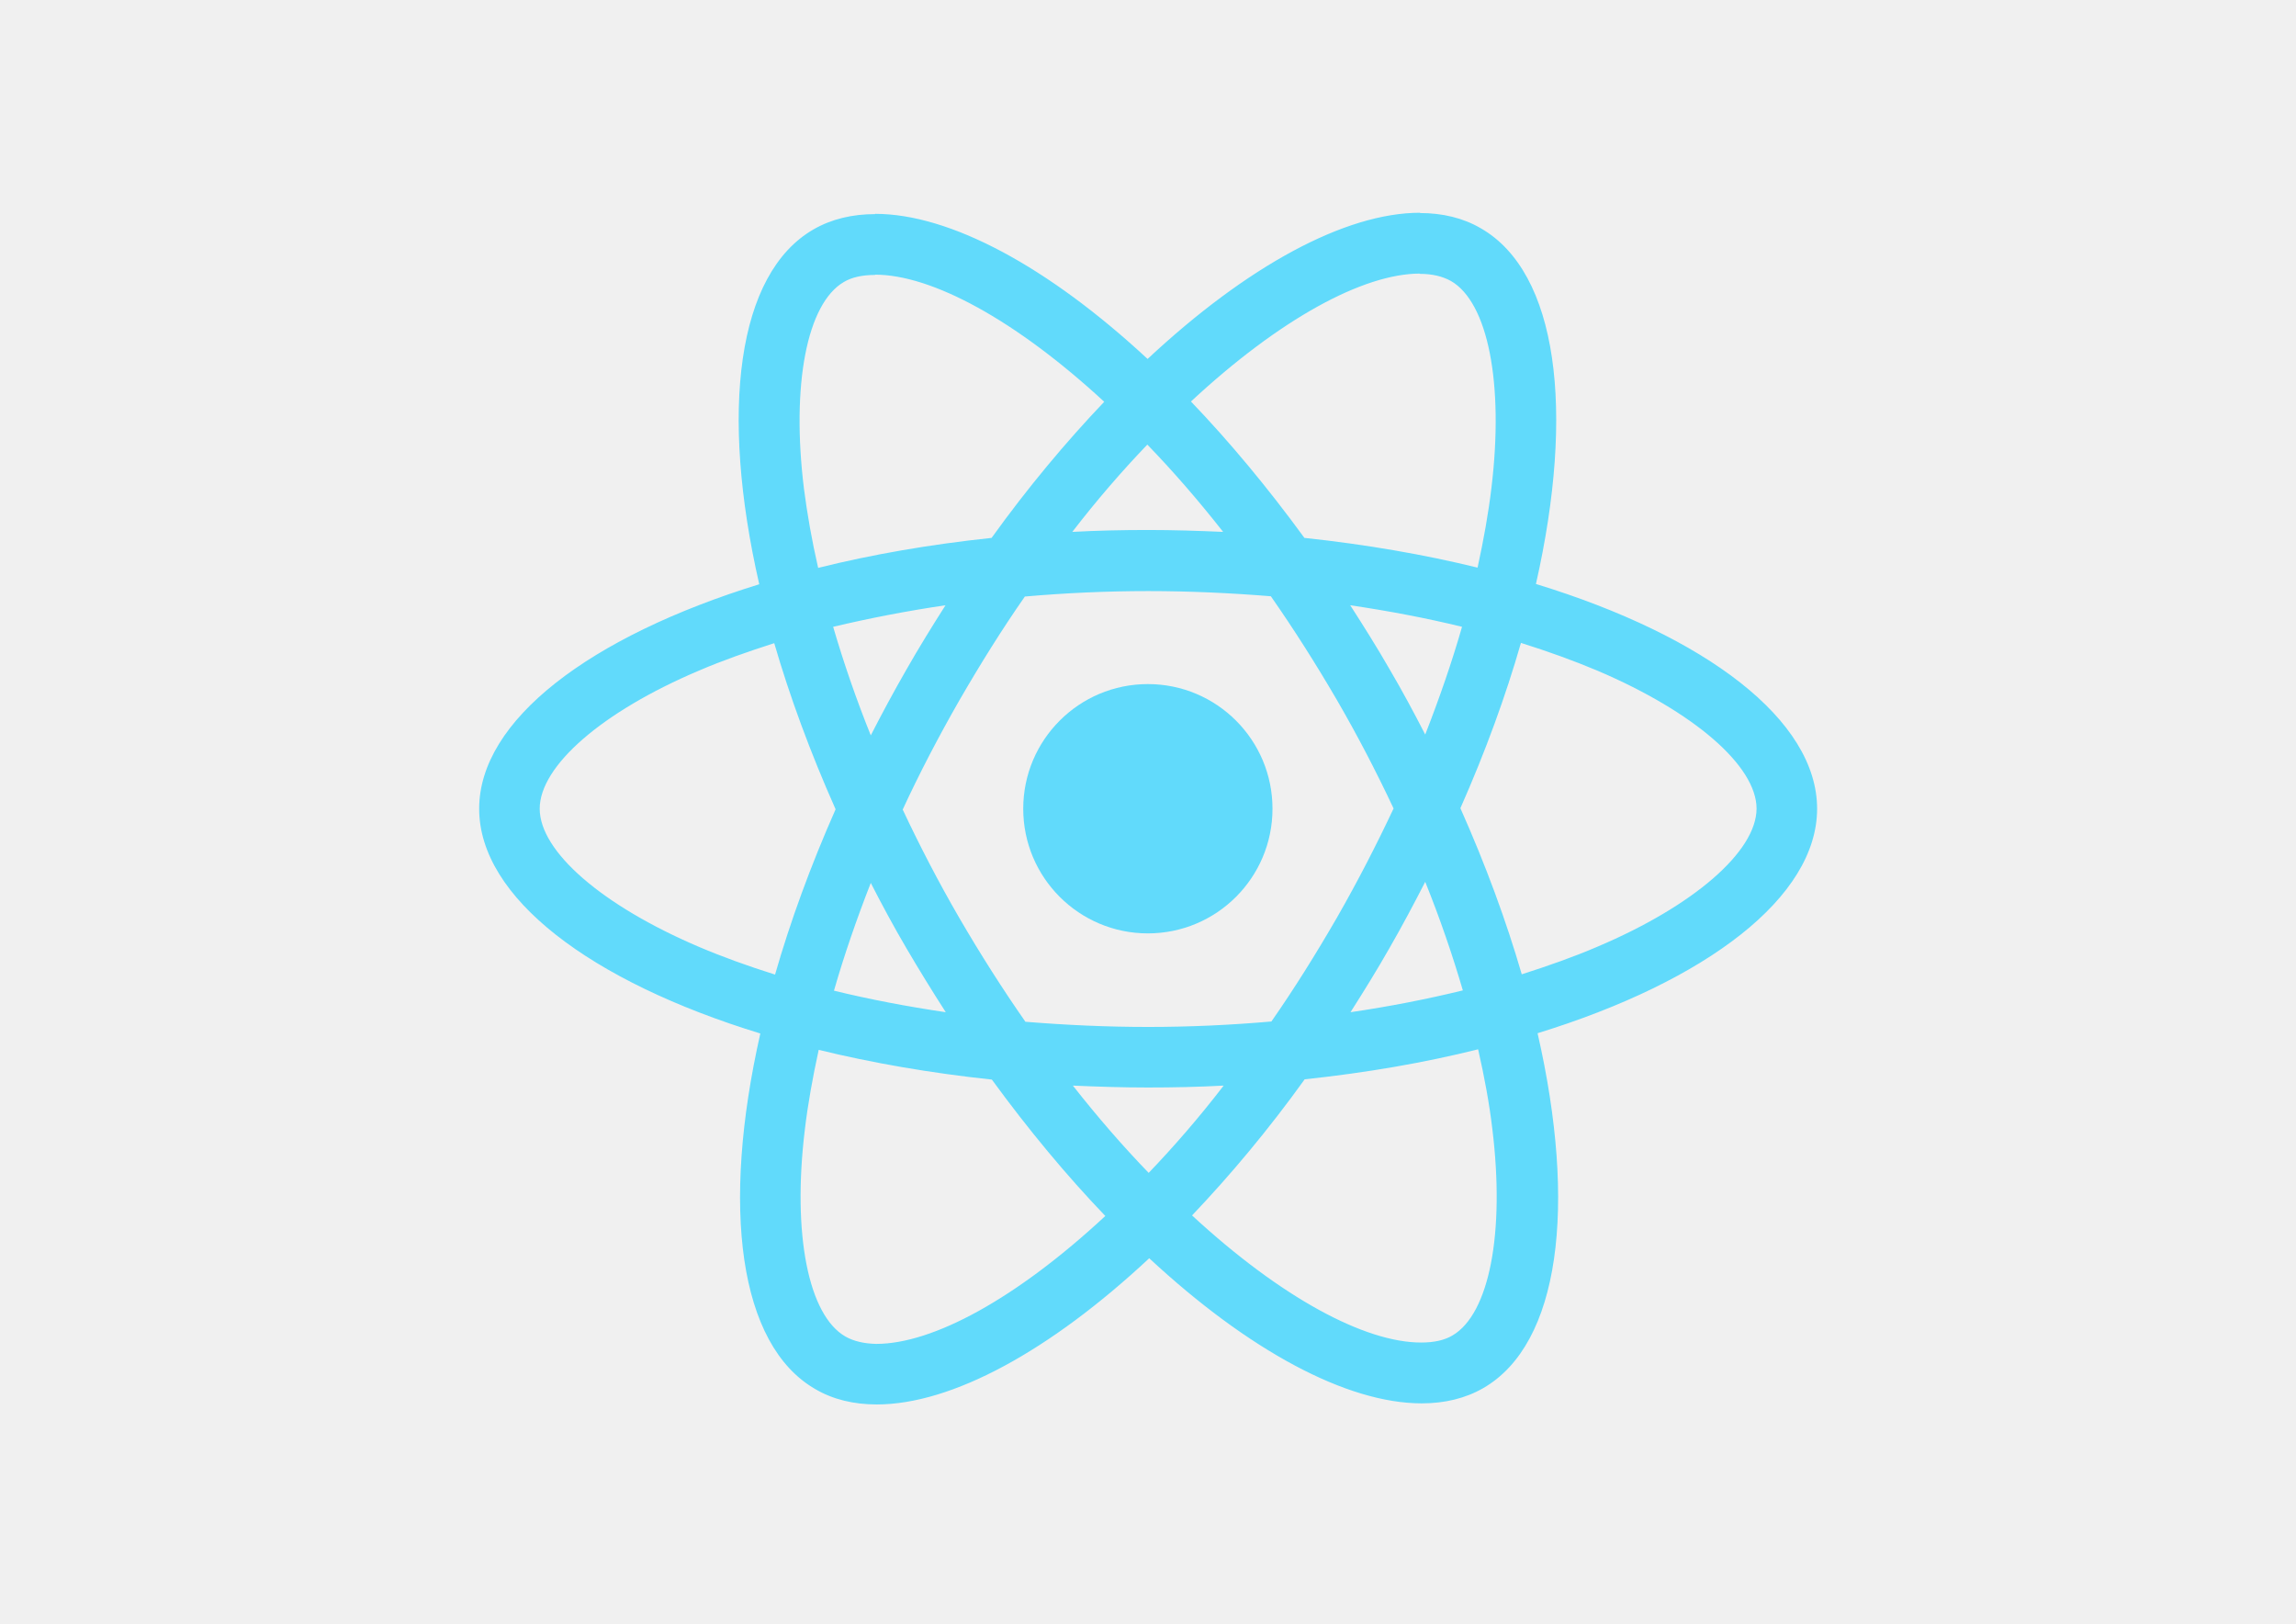
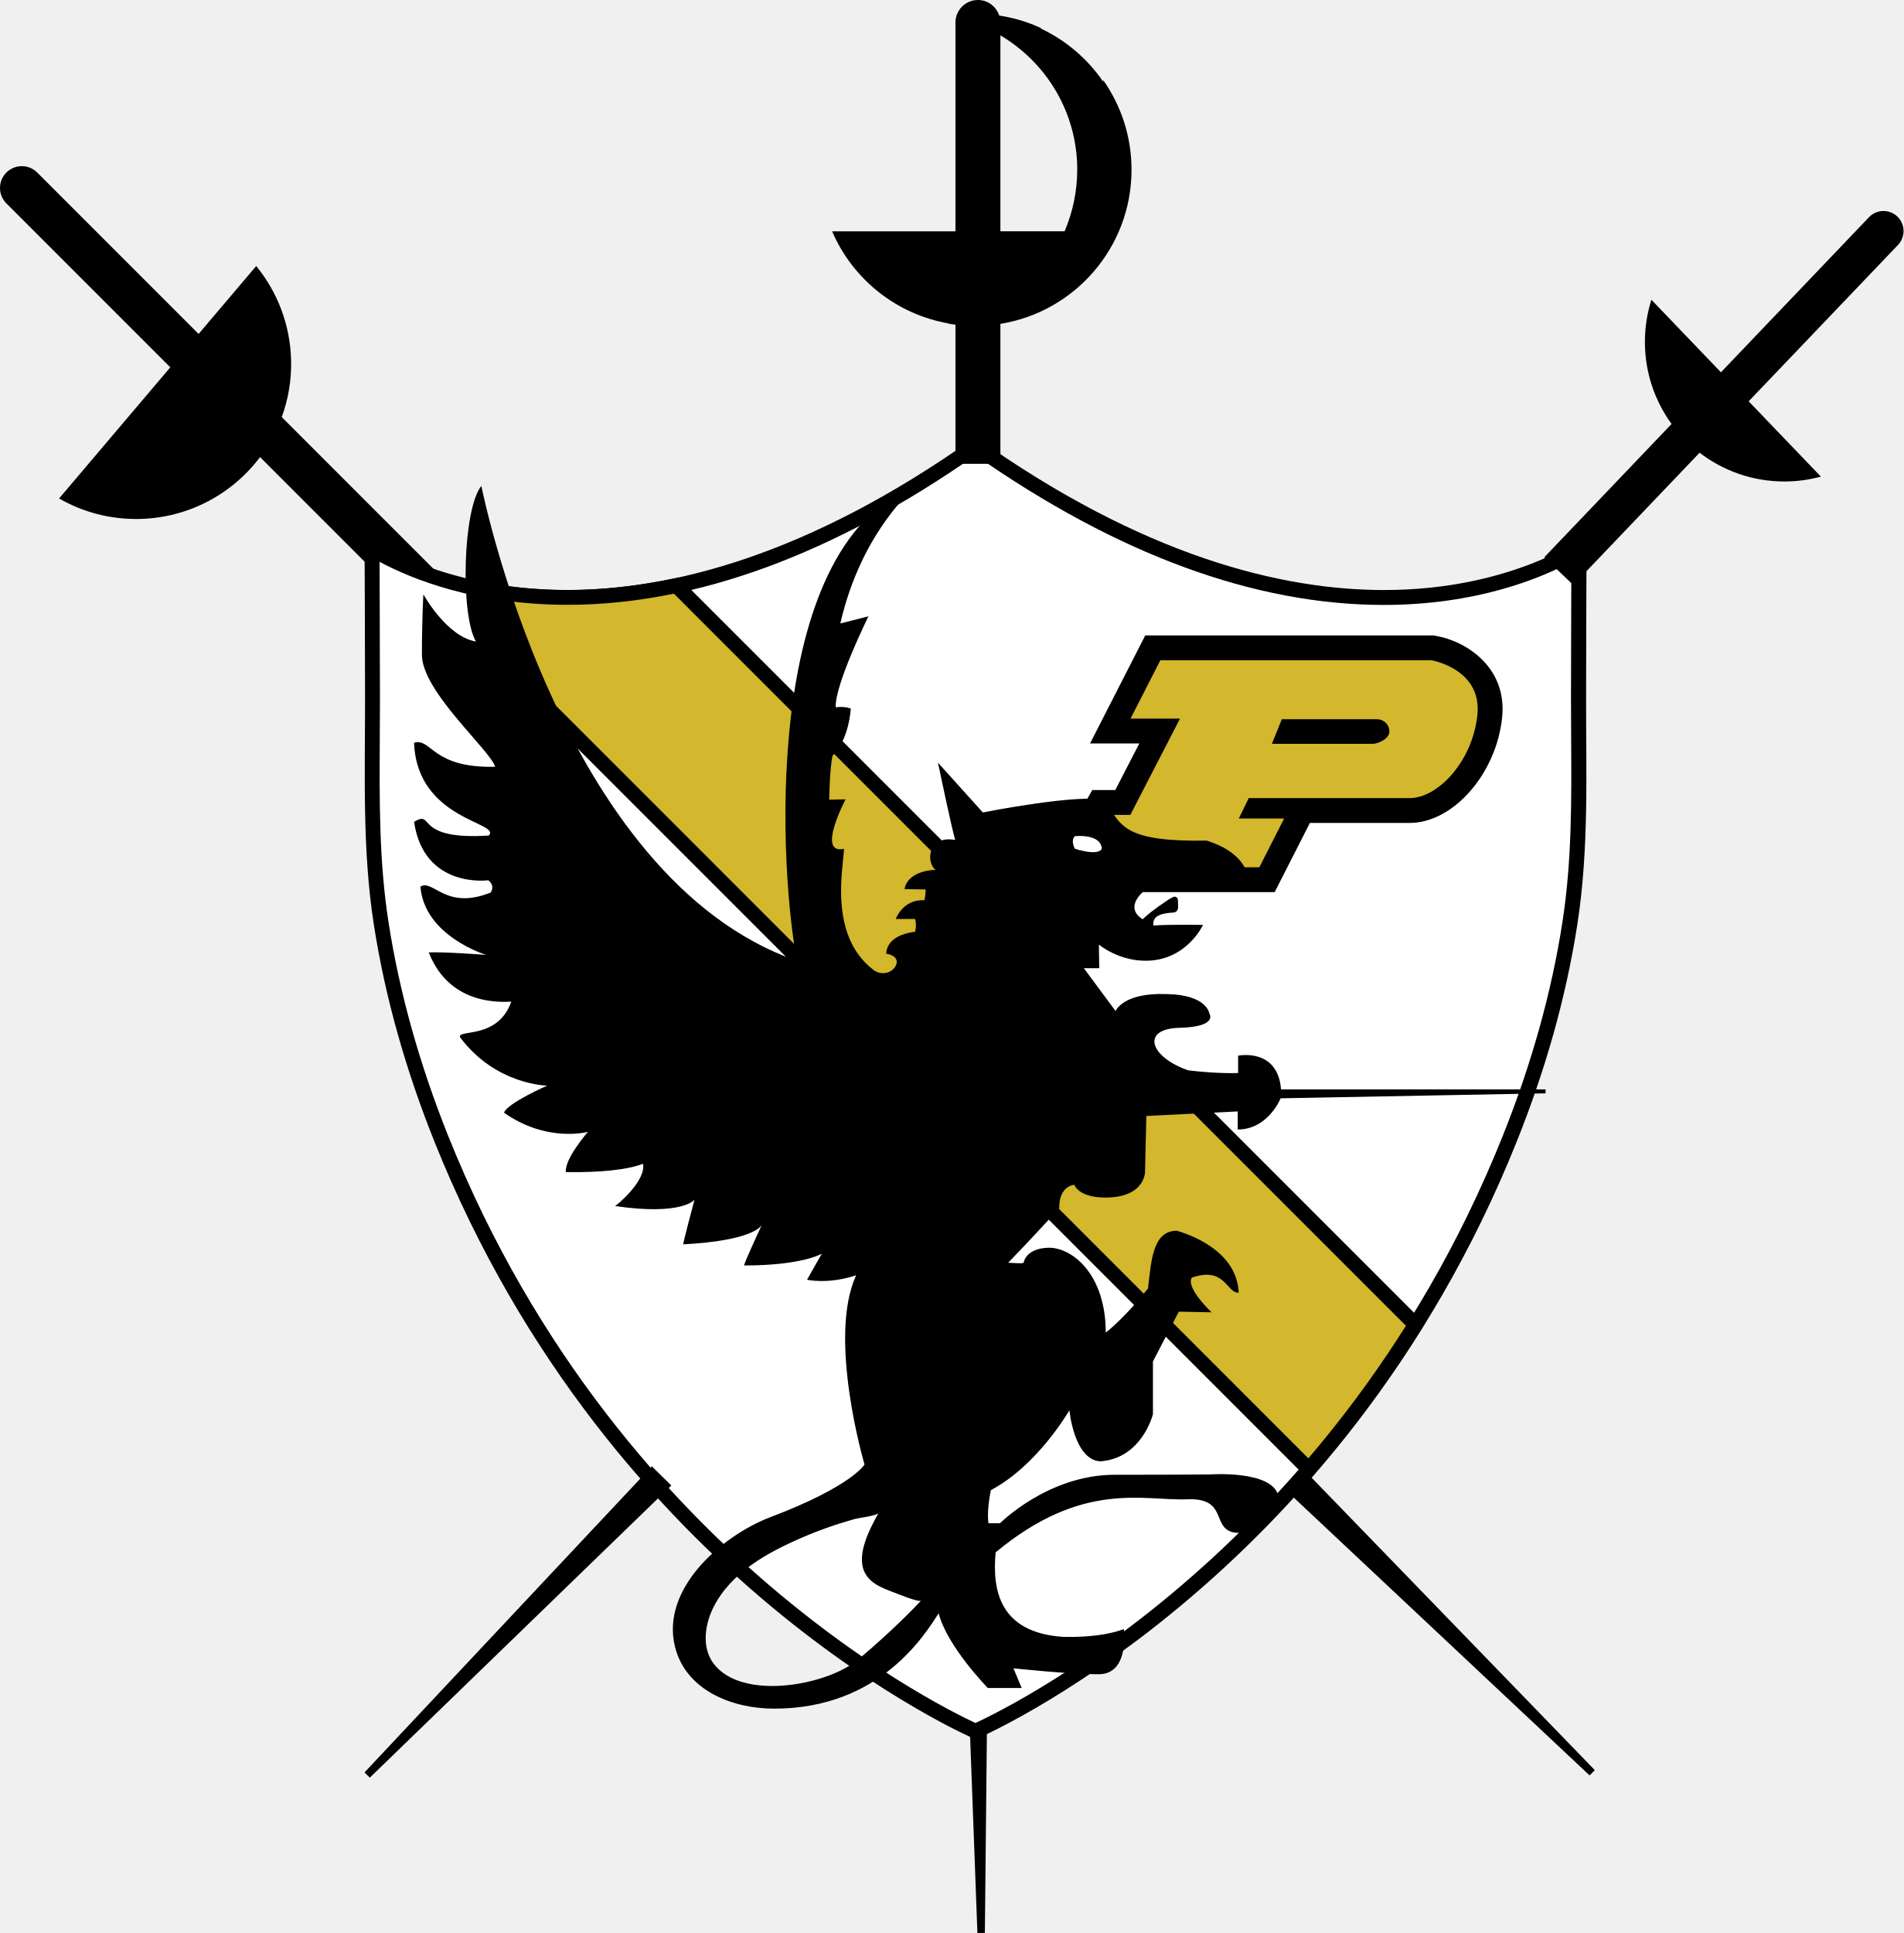
- <svg xmlns="http://www.w3.org/2000/svg" viewBox="0 0 841.9 595.3">
-   <g fill="#61DAFB">
-     <path d="M666.3 296.5c0-32.5-40.7-63.3-103.1-82.4 14.4-63.6 8-114.2-20.2-130.4-6.5-3.8-14.1-5.6-22.4-5.6v22.3c4.6 0 8.3.9 11.4 2.6 13.6 7.8 19.5 37.5 14.9 75.7-1.1 9.4-2.9 19.3-5.1 29.4-19.6-4.8-41-8.5-63.5-10.9-13.5-18.5-27.5-35.3-41.6-50 32.6-30.3 63.2-46.9 84-46.9V78c-27.5 0-63.5 19.6-99.9 53.6-36.4-33.8-72.4-53.2-99.9-53.2v22.3c20.7 0 51.4 16.5 84 46.6-14 14.7-28 31.4-41.3 49.9-22.6 2.4-44 6.1-63.6 11-2.3-10-4-19.7-5.2-29-4.7-38.2 1.1-67.9 14.6-75.8 3-1.8 6.9-2.6 11.5-2.6V78.5c-8.4 0-16 1.8-22.6 5.6-28.1 16.2-34.4 66.7-19.9 130.1-62.2 19.2-102.7 49.9-102.7 82.3 0 32.5 40.7 63.3 103.1 82.4-14.4 63.6-8 114.2 20.2 130.4 6.5 3.8 14.1 5.6 22.5 5.6 27.5 0 63.5-19.6 99.9-53.6 36.4 33.8 72.4 53.2 99.9 53.2 8.4 0 16-1.8 22.6-5.6 28.1-16.2 34.4-66.7 19.9-130.1 62-19.1 102.5-49.9 102.5-82.3zm-130.2-66.7c-3.7 12.9-8.3 26.2-13.5 39.5-4.1-8-8.4-16-13.1-24-4.6-8-9.5-15.8-14.4-23.4 14.2 2.1 27.9 4.7 41 7.9zm-45.8 106.5c-7.8 13.5-15.8 26.3-24.1 38.2-14.9 1.3-30 2-45.2 2-15.1 0-30.2-.7-45-1.9-8.3-11.9-16.4-24.6-24.2-38-7.6-13.1-14.5-26.4-20.8-39.8 6.2-13.4 13.2-26.8 20.7-39.9 7.8-13.5 15.8-26.3 24.1-38.2 14.9-1.3 30-2 45.2-2 15.1 0 30.2.7 45 1.9 8.3 11.9 16.4 24.6 24.2 38 7.6 13.1 14.5 26.4 20.8 39.8-6.3 13.4-13.2 26.8-20.7 39.9zm32.3-13c5.4 13.4 10 26.8 13.8 39.8-13.1 3.2-26.9 5.9-41.2 8 4.9-7.7 9.8-15.6 14.4-23.7 4.6-8 8.9-16.1 13-24.1zM421.2 430c-9.3-9.6-18.6-20.3-27.8-32 9 .4 18.2.7 27.5.7 9.4 0 18.7-.2 27.8-.7-9 11.7-18.3 22.4-27.5 32zm-74.4-58.9c-14.2-2.1-27.9-4.7-41-7.9 3.7-12.9 8.3-26.2 13.5-39.5 4.1 8 8.4 16 13.1 24 4.7 8 9.5 15.8 14.4 23.4zM420.7 163c9.3 9.6 18.6 20.3 27.8 32-9-.4-18.2-.7-27.5-.7-9.4 0-18.7.2-27.8.7 9-11.7 18.3-22.4 27.5-32zm-74 58.9c-4.9 7.7-9.8 15.6-14.4 23.7-4.6 8-8.9 16-13 24-5.4-13.4-10-26.8-13.8-39.8 13.1-3.1 26.9-5.8 41.2-7.9zm-90.5 125.2c-35.4-15.1-58.3-34.9-58.3-50.6 0-15.7 22.9-35.6 58.3-50.6 8.6-3.7 18-7 27.7-10.1 5.7 19.6 13.2 40 22.5 60.9-9.2 20.8-16.6 41.1-22.2 60.6-9.9-3.1-19.3-6.5-28-10.2zM310 490c-13.6-7.8-19.5-37.5-14.9-75.7 1.1-9.4 2.9-19.3 5.1-29.4 19.6 4.8 41 8.5 63.5 10.9 13.5 18.5 27.5 35.3 41.6 50-32.6 30.3-63.2 46.9-84 46.9-4.5-.1-8.3-1-11.3-2.7zm237.2-76.2c4.7 38.2-1.1 67.9-14.6 75.8-3 1.8-6.9 2.6-11.5 2.6-20.7 0-51.4-16.5-84-46.6 14-14.7 28-31.4 41.3-49.9 22.6-2.4 44-6.1 63.6-11 2.3 10.1 4.1 19.8 5.2 29.1zm38.5-66.7c-8.6 3.7-18 7-27.7 10.1-5.7-19.6-13.2-40-22.5-60.9 9.2-20.8 16.6-41.1 22.2-60.6 9.9 3.1 19.3 6.5 28.1 10.2 35.4 15.1 58.3 34.9 58.3 50.6-.1 15.7-23 35.6-58.4 50.6zM320.8 78.4z" />
-     <circle cx="420.9" cy="296.5" r="45.7" />
-     <path d="M520.5 78.1z" />
+ <svg xmlns="http://www.w3.org/2000/svg" viewBox="105.284 224.78 383.252 389.1">
+   <defs>
+     <style type="text/css">
+ 	.st0{display:none;}
+ 	.st1{fill:#FFFFFF;}
+ 	.st2{fill:#D3B72C;}
+ </style>
+   </defs>
+   <g id="Layer_1">
+     <polygon points="303.57,613.86 302.07,613.88 298.93,529.43 304.43,529.35 &#09;" />
+     <path d="M203.92,350.65l-41.91-41.91c1.3-3.56,1.98-7.41,1.88-11.43c-0.17-7.21-2.78-13.79-7.02-18.98l-11.6,13.67l-32.49-32.49 c-1.71-1.71-4.49-1.71-6.21,0s-1.71,4.49,0,6.21l33,33l-22.39,26.4c4.78,2.75,10.35,4.26,16.26,4.12 c9.93-0.24,18.66-5.09,24.2-12.45l40.07,40.07L203.92,350.65z" />
+     <g>
+       <path class="st1" d="M301.51,573.16c-0.81-0.37-1.59-0.74-2.36-1.12c-1.19-0.59-2.45-1.24-3.72-1.92 c-1.62-0.87-3.28-1.8-4.95-2.76c-1.98-1.15-4.01-2.38-6.02-3.65c-2.3-1.45-4.63-2.99-6.92-4.57c-2.57-1.77-5.15-3.63-7.66-5.53 c-2.77-2.09-5.54-4.29-8.24-6.53c-2.93-2.44-5.84-4.98-8.66-7.58c-3.03-2.79-6.03-5.7-8.92-8.65c-3.09-3.16-6.12-6.45-9.01-9.77 c-3.07-3.53-6.09-7.21-8.95-10.93c-3.02-3.93-5.95-8.01-8.72-12.13c-2.91-4.34-5.72-8.84-8.33-13.37 c-2.75-4.76-5.37-9.69-7.79-14.64c-2.53-5.19-4.91-10.56-7.08-15.96c-5.85-14.6-9.94-29.22-12.13-43.44 c-1.92-12.4-1.84-24.48-1.77-37.27c0.02-2.68,0.03-5.37,0.03-8.06c-0.01-5.92-0.02-11.84-0.04-17.76 c-0.01-3.94-0.03-7.89-0.05-11.83l0-0.38c5.21,3.14,18.62,9.76,39.29,9.76c0,0,0,0,0.01,0c25.88,0,53.53-10.26,82.19-30.48 c28.67,20.23,56.32,30.48,82.19,30.48c20.67,0,34.09-6.62,39.3-9.76l0,0.38c-0.02,3.94-0.04,7.89-0.05,11.83 c-0.02,5.92-0.04,11.84-0.04,17.76c0,2.69,0.01,5.37,0.03,8.05c0.08,12.79,0.15,24.87-1.77,37.28 c-2.2,14.22-6.28,28.83-12.13,43.44c-2.17,5.41-4.55,10.78-7.08,15.96c-2.42,4.96-5.04,9.88-7.79,14.64 c-2.62,4.53-5.42,9.03-8.33,13.37c-2.77,4.12-5.7,8.2-8.72,12.13c-2.86,3.72-5.87,7.4-8.95,10.93c-2.9,3.33-5.93,6.62-9.01,9.77 c-2.89,2.96-5.89,5.87-8.92,8.65c-2.82,2.59-5.73,5.14-8.66,7.58c-2.7,2.24-5.47,4.44-8.24,6.53c-2.52,1.9-5.1,3.76-7.66,5.53 c-2.29,1.58-4.62,3.12-6.92,4.57c-2,1.26-4.03,2.49-6.02,3.65c-1.67,0.97-3.33,1.9-4.95,2.76c-1.3,0.7-2.52,1.32-3.73,1.92 c-0.77,0.38-1.55,0.76-2.33,1.12c-0.07,0.03-0.13,0.05-0.2,0.08C301.63,573.2,301.57,573.18,301.51,573.16z" />
+       <path d="M301.68,316.4c28.62,20.01,56.26,30.15,82.19,30.15c18.46,0,31.3-5.22,37.79-8.68c-0.02,3.21-0.03,6.42-0.04,9.63 c-0.02,5.92-0.04,11.84-0.04,17.76c0,2.7,0.01,5.38,0.03,8.07c0.08,12.73,0.15,24.75-1.75,37.04 c-2.18,14.11-6.23,28.61-12.04,43.11c-2.15,5.37-4.52,10.71-7.03,15.86c-2.4,4.93-5.01,9.83-7.74,14.55 c-2.6,4.5-5.39,8.97-8.28,13.28c-2.75,4.09-5.66,8.15-8.67,12.05c-2.84,3.69-5.83,7.35-8.89,10.86c-2.88,3.31-5.89,6.57-8.96,9.71 c-2.87,2.93-5.85,5.83-8.86,8.6c-2.8,2.57-5.69,5.1-8.61,7.53c-2.68,2.23-5.43,4.41-8.19,6.49c-2.5,1.89-5.06,3.74-7.61,5.5 c-2.28,1.57-4.59,3.1-6.87,4.54c-2,1.26-4.01,2.48-5.97,3.62c-1.66,0.97-3.31,1.89-4.91,2.74c-1.29,0.69-2.5,1.31-3.68,1.9 c-0.68,0.34-1.3,0.63-1.87,0.9c-0.57-0.27-1.19-0.56-1.87-0.9c-1.19-0.59-2.39-1.21-3.68-1.9c-1.59-0.85-3.25-1.78-4.91-2.74 c-1.97-1.14-3.97-2.36-5.97-3.62c-2.28-1.44-4.59-2.97-6.87-4.54c-2.55-1.75-5.11-3.6-7.61-5.5c-2.76-2.08-5.51-4.27-8.19-6.49 c-2.91-2.42-5.81-4.95-8.61-7.53c-3.01-2.77-5.99-5.66-8.86-8.6c-3.06-3.14-6.08-6.4-8.96-9.71c-3.06-3.51-6.05-7.17-8.89-10.86 c-3-3.9-5.92-7.96-8.67-12.05c-2.89-4.31-5.68-8.78-8.28-13.28c-2.73-4.73-5.33-9.62-7.74-14.55c-2.51-5.16-4.88-10.49-7.03-15.86 c-5.81-14.5-9.86-29-12.04-43.11c-1.9-12.29-1.83-24.31-1.75-37.04c0.02-2.68,0.03-5.37,0.03-8.07 c-0.01-5.92-0.02-11.84-0.04-17.76c-0.01-3.21-0.03-6.42-0.04-9.63c6.48,3.46,19.32,8.68,37.79,8.68 C245.42,346.54,273.06,336.4,301.68,316.4 M301.68,312.73c-33.79,24.06-61.61,30.82-82.19,30.82c-26.34,0-40.82-11.05-40.82-11.05 c0.01,1.06,0.01,2.12,0.02,3.19c0.02,3.94,0.04,7.88,0.05,11.83c0.02,5.92,0.04,11.84,0.04,17.76c0.02,15.3-0.59,30.36,1.76,45.56 c2.32,15.01,6.58,29.68,12.22,43.77c2.18,5.44,4.55,10.8,7.12,16.06c2.44,5,5.05,9.92,7.84,14.74c2.64,4.58,5.44,9.06,8.39,13.45 c2.79,4.16,5.72,8.23,8.78,12.21c2.89,3.76,5.89,7.43,9.01,11c2.93,3.36,5.96,6.64,9.07,9.84c2.91,2.98,5.91,5.89,8.98,8.71 c2.84,2.61,5.75,5.16,8.72,7.62c2.71,2.26,5.48,4.45,8.3,6.58c2.53,1.91,5.1,3.77,7.72,5.57c2.29,1.58,4.62,3.12,6.97,4.6 c2,1.26,4.02,2.49,6.07,3.68c1.65,0.96,3.32,1.89,5,2.79c1.25,0.67,2.5,1.32,3.77,1.94c0.79,0.39,1.58,0.77,2.38,1.14 c0.06,0.03,0.82,0.31,0.82,0.37c0-0.06,0.76-0.34,0.82-0.37c0.8-0.37,1.59-0.75,2.38-1.14c1.27-0.63,2.52-1.28,3.77-1.94 c1.68-0.9,3.35-1.83,5-2.79c2.05-1.19,4.07-2.41,6.07-3.68c2.36-1.49,4.68-3.02,6.97-4.6c2.61-1.8,5.18-3.66,7.72-5.57 c2.82-2.13,5.58-4.32,8.3-6.58c2.97-2.47,5.88-5.01,8.72-7.62c3.07-2.82,6.06-5.73,8.98-8.71c3.12-3.19,6.14-6.47,9.07-9.84 c3.11-3.57,6.12-7.24,9.01-11c3.06-3.97,5.98-8.05,8.78-12.21c2.95-4.39,5.74-8.88,8.39-13.45c2.78-4.82,5.4-9.74,7.84-14.74 c2.57-5.27,4.94-10.62,7.12-16.06c5.65-14.09,9.9-28.76,12.22-43.77c2.35-15.19,1.74-30.26,1.76-45.56 c0.01-5.92,0.02-11.84,0.04-17.76c0.01-3.94,0.03-7.89,0.05-11.83c0.01-1.06,0.01-2.12,0.02-3.19c0,0-14.49,11.05-40.82,11.05 C363.29,343.54,335.48,336.79,301.68,312.73L301.68,312.73z" />
+     </g>
+     <g>
+       <path class="st2" d="M205.35,357.08l0.07-3.91l0-4.3l0.31,0l0.37-1c0.37-1.04-0.32-1.6-1.27-2.39c-0.99-0.81-1.75-1.48-2.27-1.99 c0.32,0.04,0.69,0.09,1.09,0.16c5.1,0.92,10.42,1.38,15.83,1.38c7.12,0,14.51-0.8,21.97-2.39l148.79,148.79 c-1.42,2.28-2.84,4.48-4.24,6.56c-2.77,4.12-5.7,8.2-8.72,12.13c-2.72,3.54-5.57,7.03-8.49,10.4L205.35,357.08z" />
+       <g>
+         <path d="M240.97,344.28l147.37,147.37c-1.2,1.91-2.4,3.75-3.58,5.51c-2.75,4.09-5.66,8.15-8.67,12.05 c-2.37,3.09-4.85,6.14-7.39,9.12L206.86,356.47l0.06-3.28l0-0.03v-0.03v-3.11l0.59-1.66c0.39-1.1,0.14-1.96-0.33-2.65 c4.01,0.54,8.13,0.81,12.3,0.81C226.45,346.54,233.67,345.78,240.97,344.28 M241.94,341.01c-8.23,1.81-15.73,2.53-22.46,2.53 c-5.77,0-10.96-0.53-15.57-1.36c-0.93-0.17-1.65-0.24-2.2-0.24c-4.66,0,3.36,5.43,2.95,5.43c-0.06,0-0.29-0.11-0.75-0.36v6.13 l-0.08,4.55l165.03,165.03c0.2-0.23,0.41-0.45,0.61-0.68c3.11-3.57,6.12-7.24,9.01-11c3.06-3.97,5.98-8.05,8.78-12.21 c1.68-2.51,3.31-5.05,4.9-7.62L241.94,341.01L241.94,341.01z" />
+       </g>
+     </g>
+     <g>
+       <path class="st2" d="M317.81,401.86l8.84-15.55h4.7l7.42-14.38h-9.94l8.56-16.74h56.33l0.21,0.03c4.31,0.73,12.22,4.52,11.3,13.66 c-1,9.97-8.69,19.04-16.14,19.04h-21.63l-7.09,13.94H317.81z" />
+       <path d="M393.51,357.69c0,0,10.15,1.71,9.23,10.95s-7.85,16.79-13.65,16.79c-5.8,0-32.39,0-32.39,0l-2,4.11h9.13l-5,9.82h-36.74 l6-10.55h4.77l10-19.38h-9.96l6-11.74H393.51 M393.93,352.69h-0.42h-54.59h-3.06l-1.39,2.72l-6,11.74l-3.72,7.28h8.17h1.75 l-4.84,9.38h-1.72h-2.91l-1.44,2.53l-6,10.55l-4.25,7.47h8.6h36.74h3.07l1.39-2.73l5-9.82l0.7-1.38h20.09 c8.79,0,17.49-9.95,18.62-21.29c1.02-10.18-7.44-15.37-13.37-16.37L393.93,352.69L393.93,352.69z" />
+     </g>
+     <path d="M382.55,369.56h-19.19l-2,4.95h20.19c1.37,0,3.47-1.11,3.47-2.47S383.91,369.56,382.55,369.56z" />
+     <path d="M333.1,258.95c0-6.72-2.11-12.93-5.7-18.04v0.32c-3.17-4.63-7.55-8.37-12.68-10.76h0.23c-2.65-1.24-5.5-2.11-8.49-2.56 c-0.59-1.81-2.28-3.13-4.28-3.13c-2.5,0-4.53,2.03-4.53,4.53v42.04h-24.83c4.12,9.58,12.87,16.68,23.42,18.53 c-0.04,0.01-0.09,0.02-0.13,0.03c0.51,0.09,1.02,0.16,1.54,0.22v28.01h9.05v-28.17C321.66,287.56,333.1,274.59,333.1,258.95z M319.62,271.34h-12.92V231.9c9.25,5.46,15.47,15.52,15.47,27.04C322.16,263.35,321.25,267.54,319.62,271.34z" />
+     <path d="M487.29,268.37c-1.61-1.54-4.17-1.48-5.71,0.13l-29.81,31.22l-14-14.6c-0.85,2.68-1.31,5.53-1.31,8.49 c0,6.17,2,11.88,5.37,16.51l-25.63,26.84l5.84,5.58l25.43-26.63c4.73,3.63,10.65,5.79,17.07,5.79c2.54,0,5.01-0.34,7.35-0.98 l-14.54-15.16l30.06-31.47C488.96,272.46,488.9,269.91,487.29,268.37z" />
+     <polygon points="179.74,582.61 178.67,581.56 236.52,519.94 240.44,523.8 &#09;" />
+     <polygon points="426.37,581.09 425.33,582.16 363.71,524.31 367.57,520.39 &#09;" />
+   </g>
+   <g id="Layer_3">
+     <path d="M416.54,444.07H363.2c-0.66-8.44-8.64-6.79-8.64-6.79v3.49c0,0-3.76,0.2-10.02-0.53c-7.71-2.64-9.69-8.37-1.78-8.57 c7.91-0.2,6-2.9,6-2.9s-0.46-3.76-8.57-3.89c-8.9-0.33-10.29,3.43-10.29,3.43l-6.4-8.64h3.1l-0.07-4.75c0,0,4.22,3.56,10.15,3.23 c7.71-0.4,10.81-7.19,10.81-7.19s-7.12-0.13-9.96,0.13c-0.4-2.18,2.18-2.52,4-2.62c0.53-0.03,0.94-0.47,0.94-1 c0-0.52,0.01-1.06-0.04-1.58c-0.04-0.47-0.54-0.76-0.96-0.54c-0.32,0.17-0.64,0.32-0.95,0.53c-0.58,0.39-1.16,0.79-1.74,1.19 c-1.19,0.85-2.39,1.73-3.44,2.75c-5.08-3.16,2.57-8.77,8.77-8.84c6.2-0.07,12.46,3.1,12.46,3.1s1.98-6.79-8.31-10.09 c-16.09,0.26-17.47-2.7-20.31-8.04c-4.48-1.65-24.79,2.37-24.79,2.37l-9.03-10.02c0,0,2.7,12.99,3.47,15.56 c-5.69-1.05-5.85,4.75-3.93,6c-6.07,0.33-6.26,3.89-6.26,3.89l4.22,0.07c0,0,0.07,1.19-0.26,2.18c-4.29-0.26-5.74,3.76-5.74,3.76 h3.89c0,0,0.39,1.12,0,2.57c-6.13,0.79-5.74,4.35-5.81,4.42c2.41,0.4,2.5,1.86,1.57,2.94c-1.03,1.2-2.89,1.29-4.15,0.32 c-9.25-7.07-5.93-21.09-5.93-24.37c-5.6,1.25,0.33-9.96,0.33-9.96l-3.3,0.07c0,0,0.07-5.87,0.66-8.84 c3.36-3.23,3.69-9.49,3.69-9.49s-1.19-0.53-3.03-0.26c-0.26-4.48,6.59-18.33,6.59-18.33s-0.92,0.26-5.67,1.45 c4.35-18.99,15.3-27.43,15.03-27.69c-31.65,12.53-27.03,79.38-23.74,95.6c-48-16.62-63.56-95.6-63.56-95.6 c-3.76,4.68-4.25,25.98-1.09,31.32c-5.93-0.99-10.58-9.49-10.58-9.49s-0.3,4.75-0.3,12.16s13.85,19.29,14.74,22.55 c-12.76,0.3-12.76-5.84-16.32-4.85c0.59,15.63,17.7,16.02,15.03,18.69c-15.33,0.99-10.78-5.24-15.03-2.77 c1.98,13.55,14.93,11.77,14.93,11.77s1.48,0.99,0.49,2.47c-9.1,3.66-11.57-2.77-14.14-1.19c0.79,9.99,13.25,13.75,13.25,13.75 s-8.9-0.69-11.57-0.49c2.47,6.33,7.91,10.38,16.62,9.89c-2.77,7.81-11.08,5.44-10.29,7.22c7.22,9.59,17.51,9.69,17.51,9.69 s-7.91,3.46-8.7,5.44c8.7,6.13,16.91,3.86,16.91,3.86s-4.75,5.44-4.45,8.11c7.12,0.1,12.46-0.49,15.53-1.68 c0.69,3.46-5.44,8.51-5.64,8.51c13.65,1.98,16.02-1.29,16.02-1.29s-2.37,8.8-2.27,9c13.71-0.74,15.61-3.53,15.8-3.91 c-0.22,0.47-3.73,8.07-3.54,8.16c11.77,0,15.63-2.37,15.63-2.37l-2.97,5.24c0,0,4.15,0.99,9.89-0.89 c-5.84,12.56,1.68,38.08,1.68,38.08s-2.47,4.35-18.89,10.58c-9.81,3.72-22.26,14.47-19.24,26.22c2.26,8.79,11.65,12.35,19.93,12.35 c21.46,0,30.46-15.13,33.13-19.19c1.68,6.63,9.89,15.03,9.89,15.03h6.82l-1.65-3.96c0,0,10.95,1.19,17.18,1.19s5.04-9.1,5.04-9.1 s-3.86,1.78-12.26,1.58c-12.86-0.89-14.24-9.49-13.55-17.01c17.51-14.54,29.77-10.35,38.47-10.68c8.57-0.4,4.75,6.07,9.82,6.73 c5.21,0.26,9.1-2.7,8.57-7.65c-1.52-4.95-13.58-4.09-13.58-4.09s-5.93,0.07-19.32,0.07c-13.38,0-23.08,9.76-23.08,9.76h-2.31 c0,0-0.46-1.98,0.46-6.66c9.49-5.01,15.82-16.09,15.82-16.09s0.92,9.96,6.2,10.29c8.44-0.59,10.62-9.49,10.62-9.49v-10.62 l5.21-10.02l6.59,0.13c0,0-5.27-4.95-3.96-6.99c6.79-2.31,6.92,3.16,9.43,3.03c-0.33-7.32-7.52-11.01-12.46-12.46 c-4.81,0-5.14,5.87-5.8,11.6c-2.9,3.76-6.59,7.45-8.51,8.9c0-11.74-6.73-17.08-11.41-17.08c-2.08,0-4.59,0.74-5.14,3.03 c-0.1,0.21-2.67,0-3.1-0.01c3.49-3.58,6.88-7.28,10.29-10.94c-0.07-4.62,3.03-4.75,3.03-4.75s0.79,2.57,6.26,2.57 c8.04,0,7.98-5.21,7.98-5.21l0.26-11.21l18.4-0.92v3.64c6.13,0,8.64-6.28,8.64-6.28l53.34-1V444.07z M278.08,558.82 c-6.3,5.28-23.57,8.43-29.19,0.74c-2.42-3.32-1.65-8,0.13-11.43c3.57-6.9,10.78-10.81,17.61-13.79c3.5-1.52,7.11-2.78,10.78-3.81 c0.6-0.17,4.45-0.64,4.75-1.18c-1.72,3.08-4.42,8.17-2.9,11.69c1.08,2.51,3.69,3.4,6.06,4.31c0.5,0.19,5.01,2.05,5.41,1.61 C290.74,546.96,285.79,552.36,278.08,558.82z" />
+     <path class="st1" d="M321.68,393.1c0,0,5.24-0.59,5.44,2.52c-0.79,1.58-5.44,0-5.44,0S320.79,393.99,321.68,393.1z" />
  </g>
</svg>
